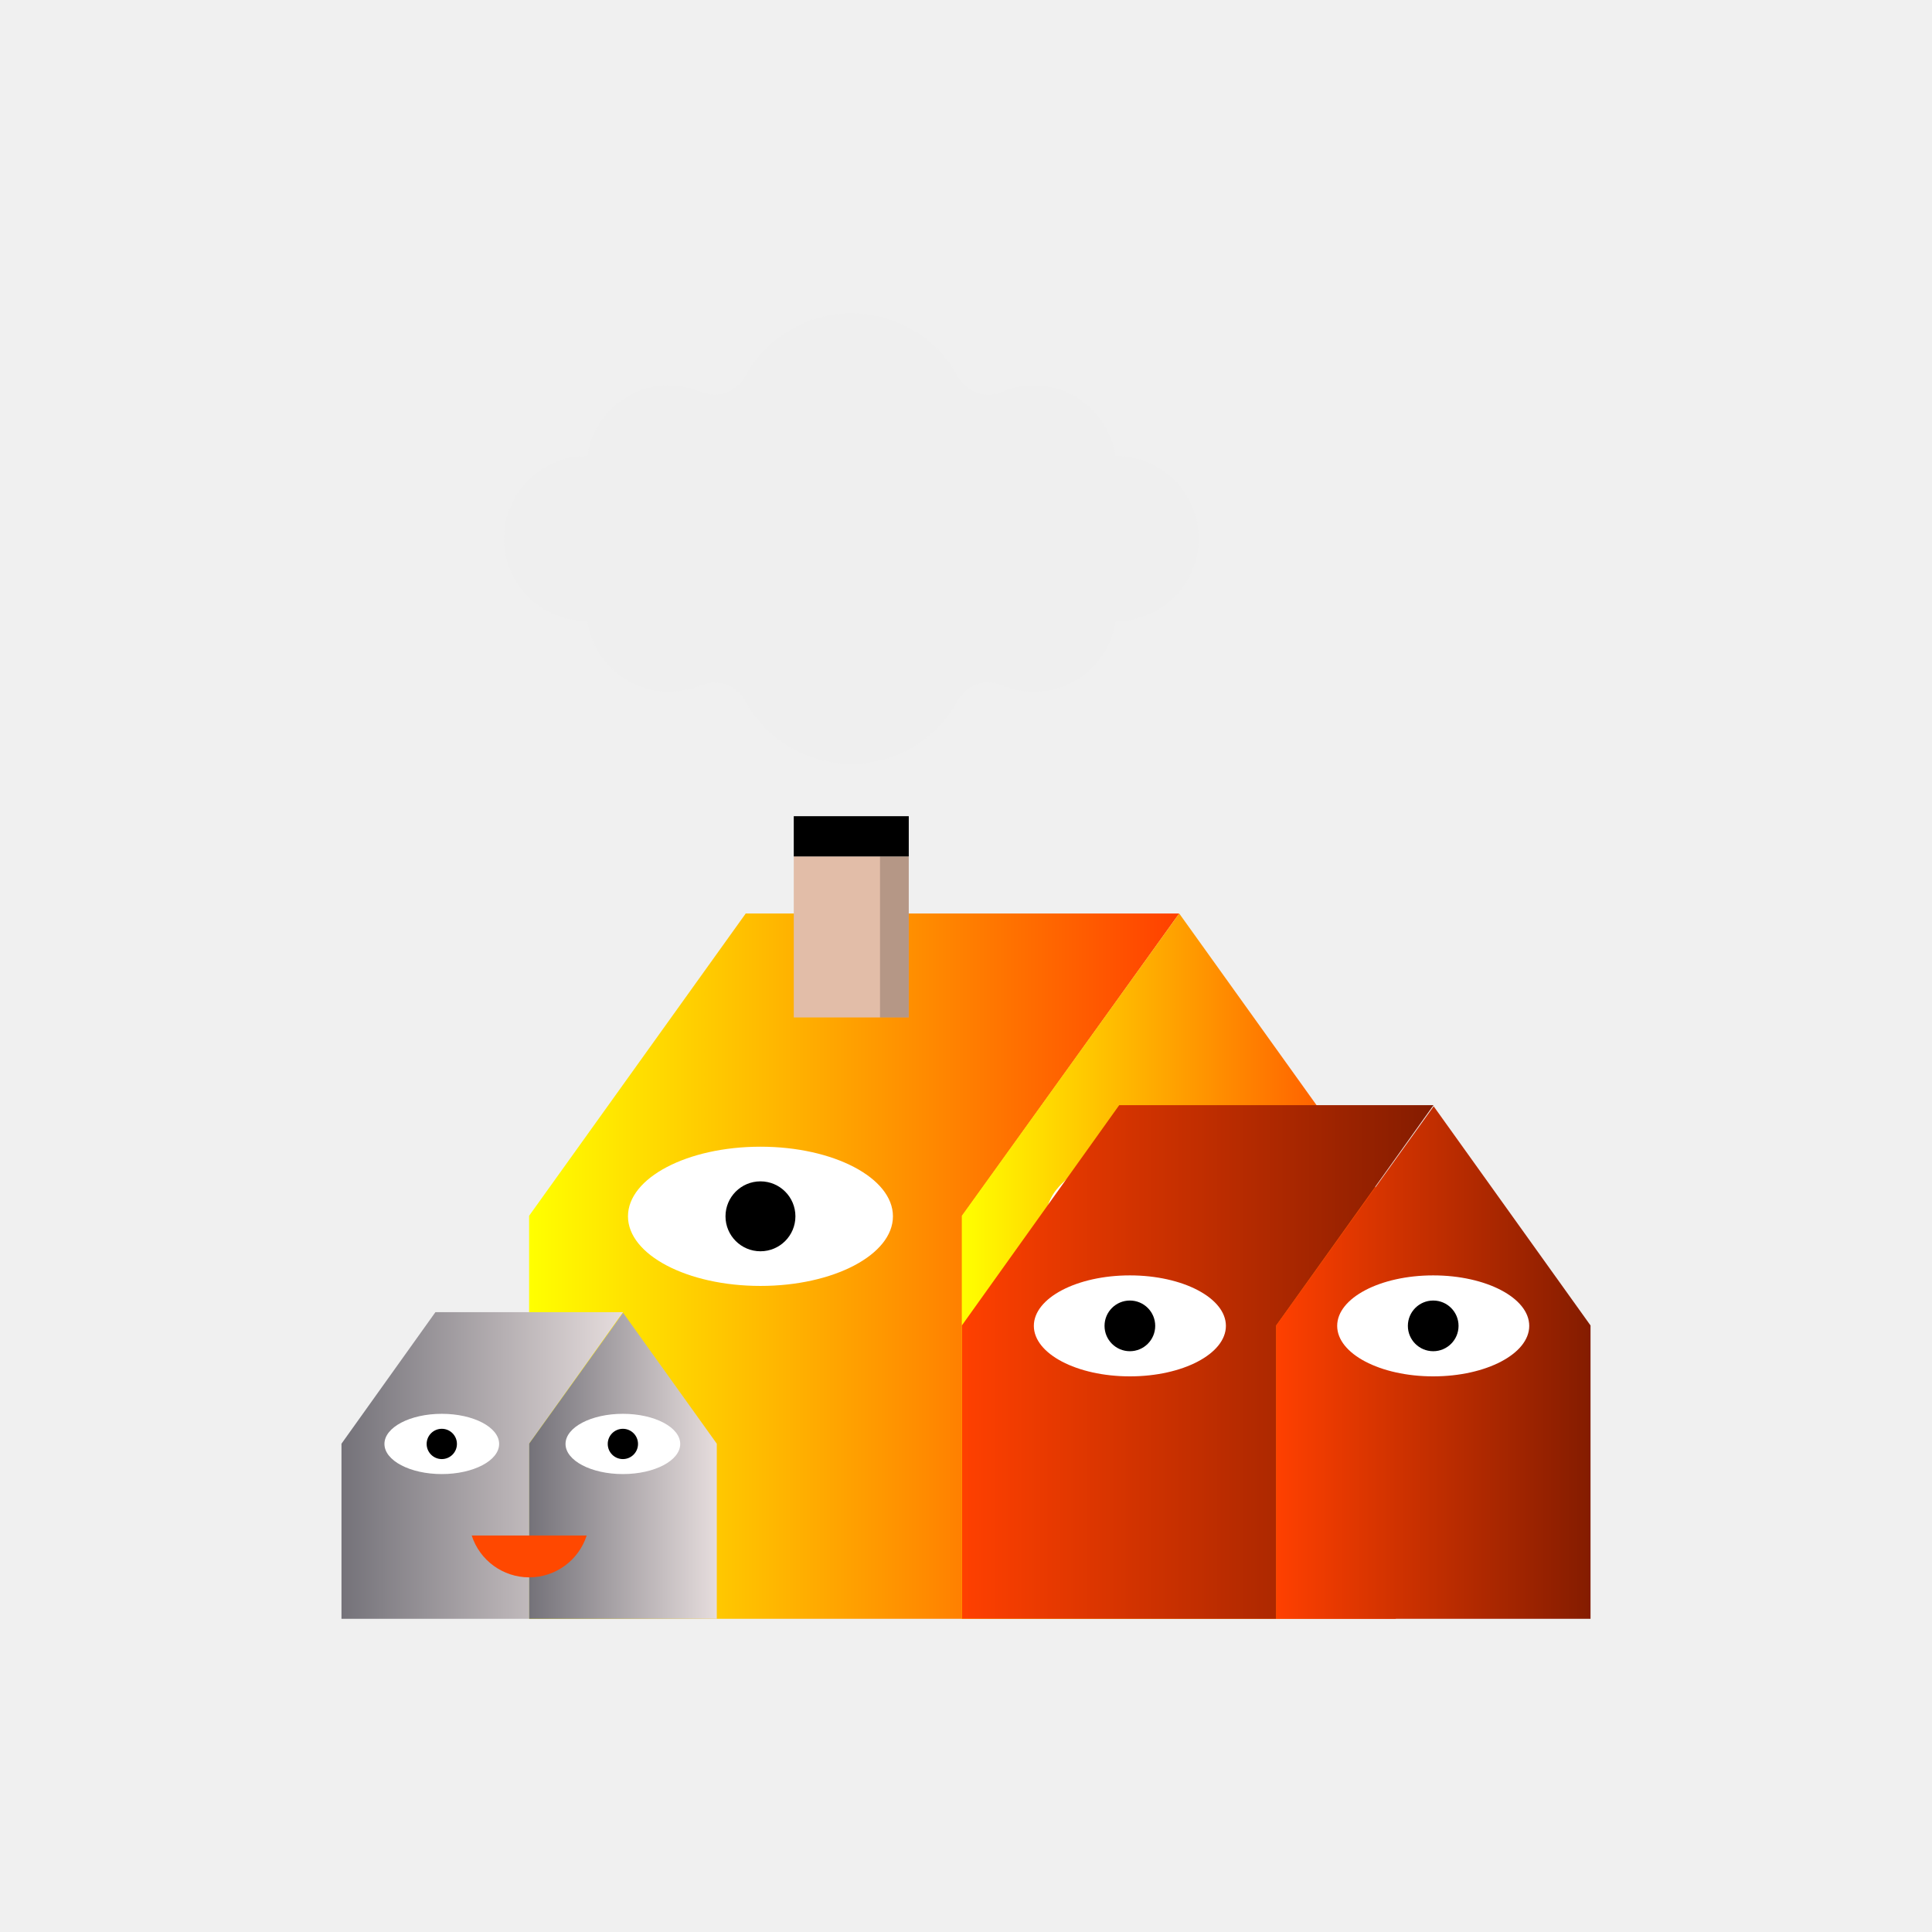
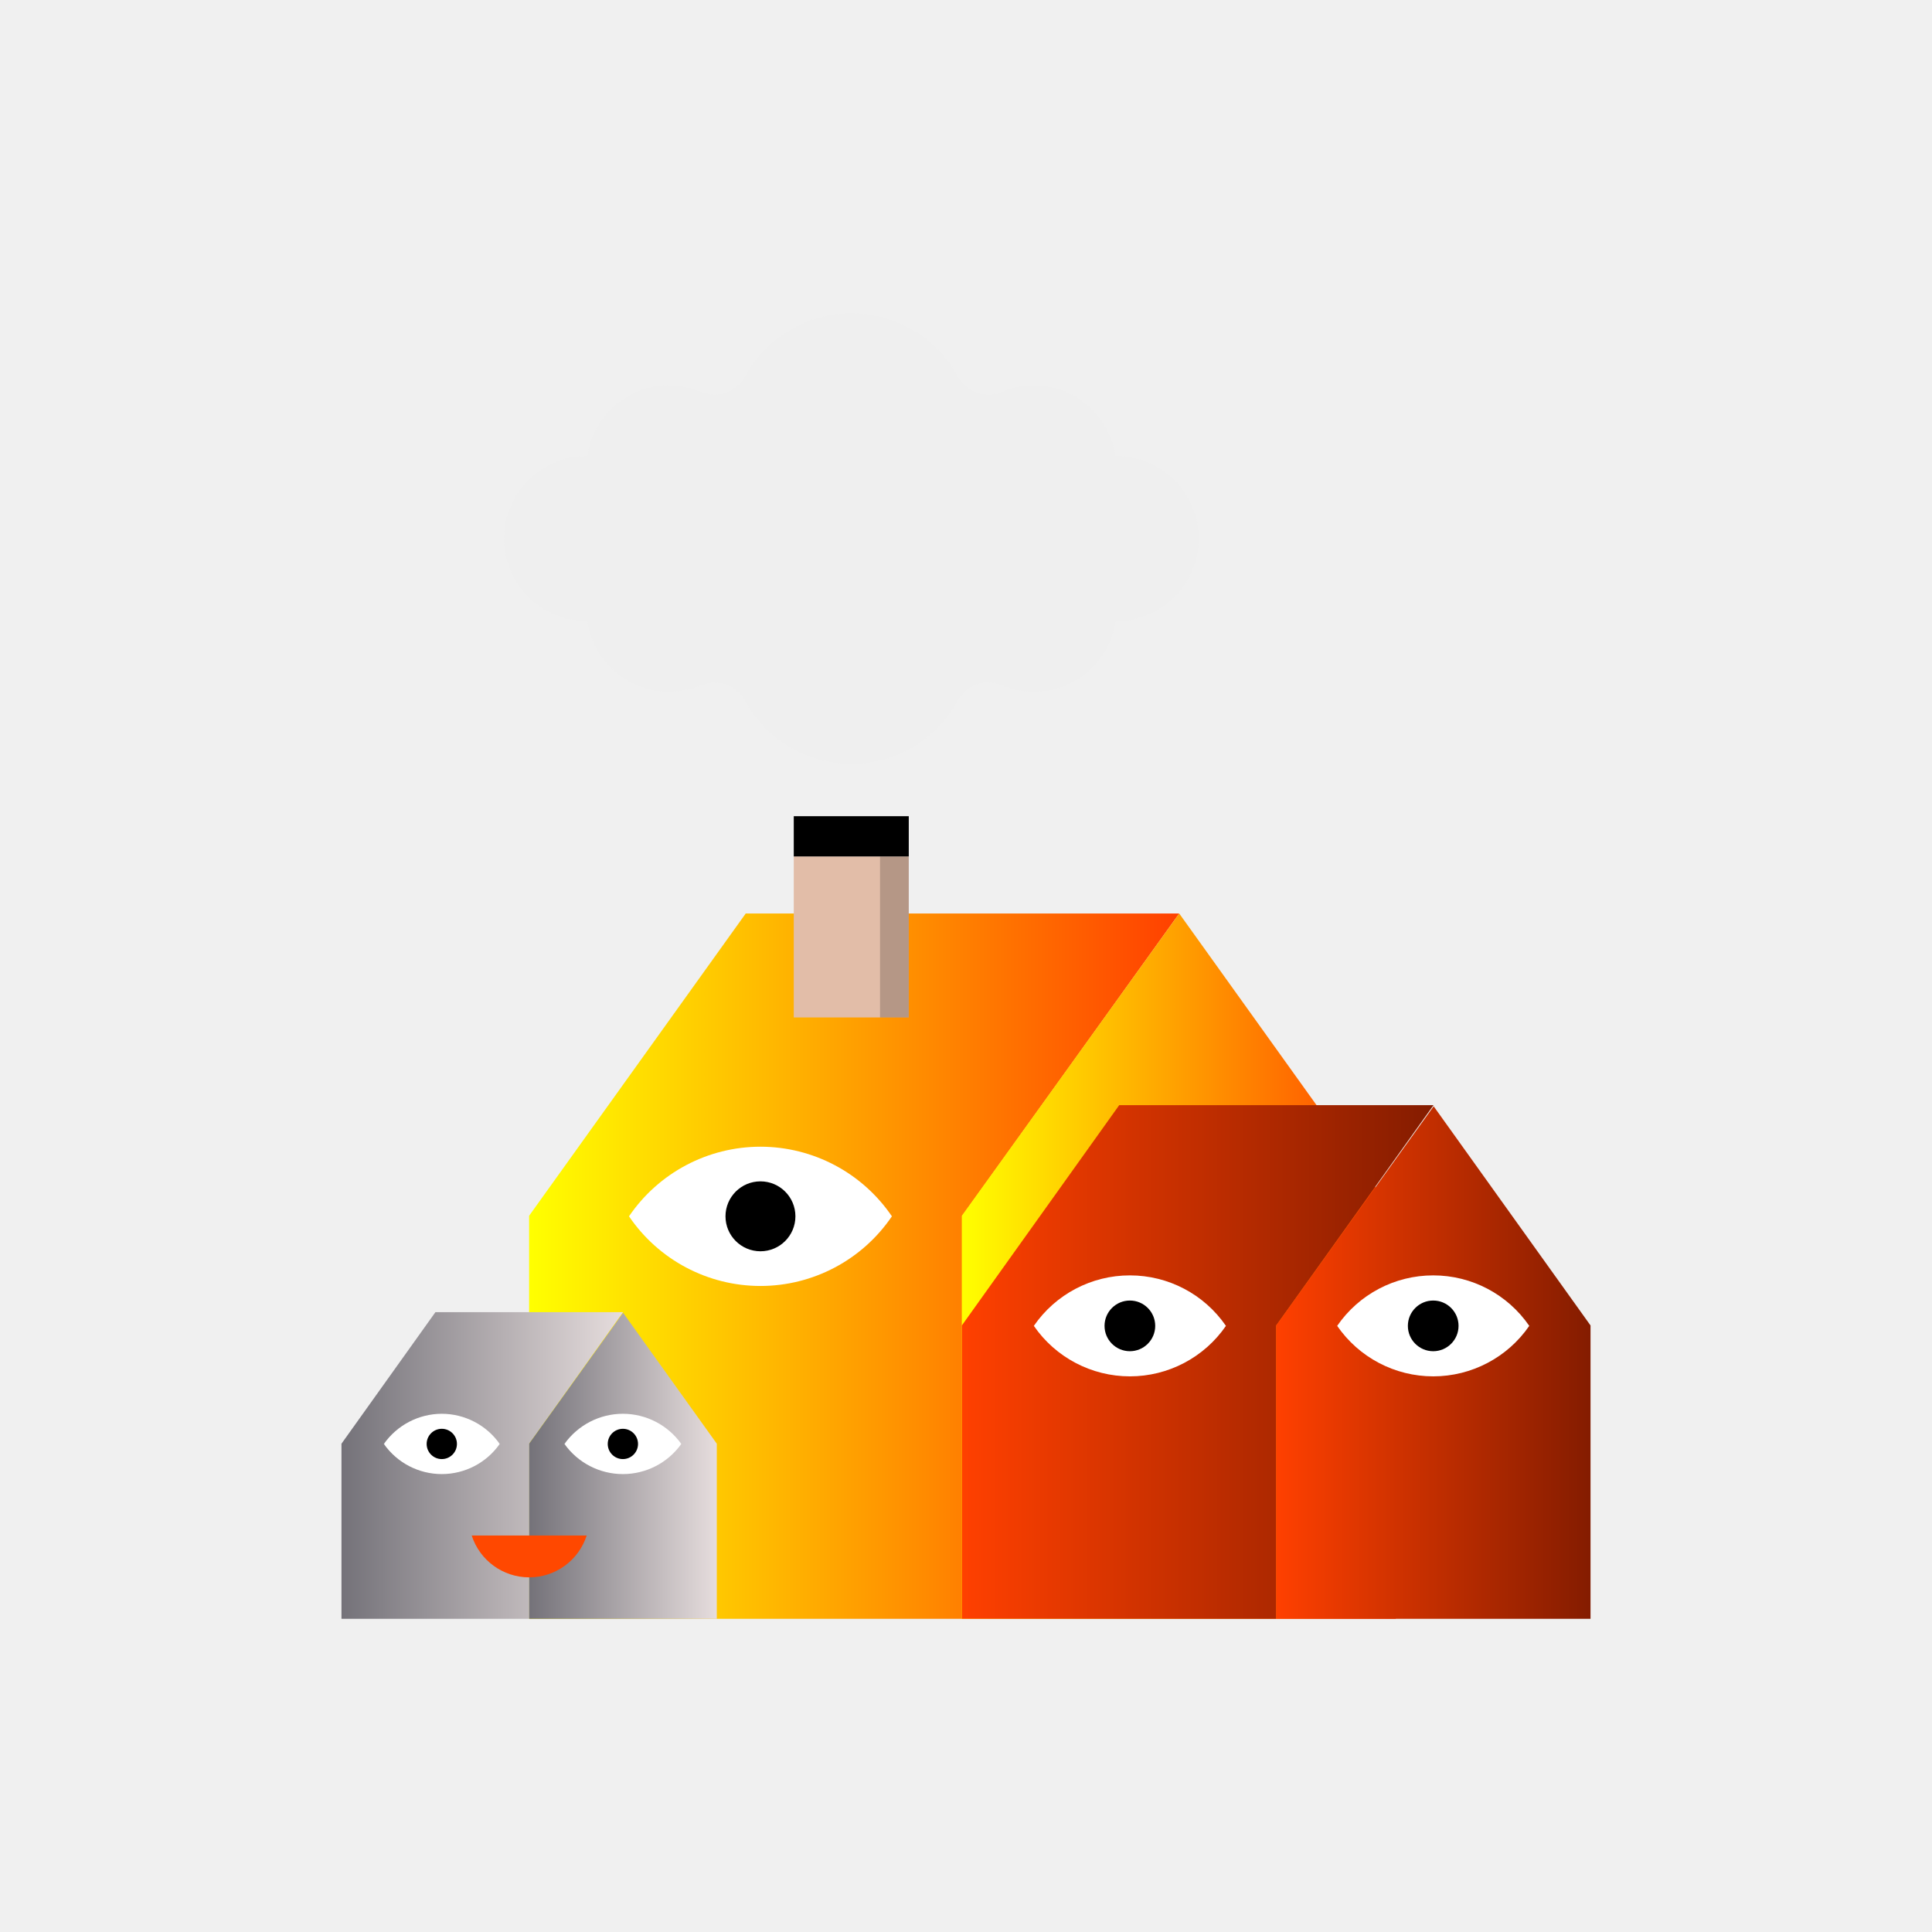
<svg xmlns="http://www.w3.org/2000/svg" xmlns:xlink="http://www.w3.org/1999/xlink" viewBox="0 0 504 504">
  <defs>
-     <style>.cls-1{isolation:isolate;}.cls-2{fill:#efefef;}.cls-3{fill:url(#linear-gradient);}.cls-4{fill:url(#linear-gradient-2);}.cls-5{fill:#fff;}.cls-6{fill:#e2bda8;}.cls-7{fill:#ccc;mix-blend-mode:multiply;}.cls-8{fill:url(#linear-gradient-3);}.cls-9{fill:url(#linear-gradient-4);}.cls-10{fill:url(#linear-gradient-5);}.cls-11{fill:url(#linear-gradient-6);}.cls-12{fill:#ff4800;}</style>
+     <style>.cls-1{isolation:isolate;}.cls-2{fill:#efefef;}.cls-3{fill:url(#linear-gradient);}.cls-4{fill:url(#linear-gradient-2);}.cls-5{fill:#e2bda8;}.cls-6{fill:#ccc;mix-blend-mode:multiply;}.cls-7{fill:url(#linear-gradient-3);}.cls-8{fill:url(#linear-gradient-4);}.cls-9{fill:url(#linear-gradient-5);}.cls-10{fill:url(#linear-gradient-6);}.cls-11{fill:#ff4800;}.cls-12{fill:#fff;}</style>
    <linearGradient id="linear-gradient" x1="138.03" y1="330.3" x2="307.62" y2="330.3" gradientUnits="userSpaceOnUse">
      <stop offset="0" stop-color="#ff0" />
      <stop offset="1" stop-color="#ff4000" />
    </linearGradient>
    <linearGradient id="linear-gradient-2" x1="250.91" y1="330.3" x2="364.12" y2="330.3" xlink:href="#linear-gradient" />
    <linearGradient id="linear-gradient-3" x1="250.92" y1="355.3" x2="373.96" y2="355.3" gradientUnits="userSpaceOnUse">
      <stop offset="0" stop-color="#ff4000" />
      <stop offset="1" stop-color="#841c00" />
    </linearGradient>
    <linearGradient id="linear-gradient-4" x1="332.92" y1="355.45" x2="414.92" y2="355.45" xlink:href="#linear-gradient-3" />
    <linearGradient id="linear-gradient-5" x1="89.08" y1="382.3" x2="162.54" y2="382.3" gradientUnits="userSpaceOnUse">
      <stop offset="0" stop-color="#747279" />
      <stop offset="1" stop-color="#e6dddd" />
    </linearGradient>
    <linearGradient id="linear-gradient-6" x1="138.03" y1="382.39" x2="186.99" y2="382.39" xlink:href="#linear-gradient-5" />
  </defs>
  <g class="cls-1">
    <g id="Layer_1" data-name="Layer 1">
      <path class="cls-2" d="M291.16,119H291a21.52,21.52,0,0,0-29.64-16.77,9,9,0,0,1-11.45-4,31.64,31.64,0,0,0-55.57,0,9,9,0,0,1-11.45,4A21.52,21.52,0,0,0,153.2,119H153a21.5,21.5,0,0,0,0,43h.22a21.5,21.5,0,0,0,29.64,16.76,9,9,0,0,1,11.45,4,31.63,31.63,0,0,0,55.57,0,9,9,0,0,1,11.45-4A21.5,21.5,0,0,0,291,162h.21a21.5,21.5,0,1,0,0-43Z" />
      <polygon class="cls-3" points="307.62 238.3 194.54 238.3 138.03 317.16 138.03 422.3 251.03 422.3 251.03 317.16 307.62 238.3" />
      <polygon class="cls-4" points="364.12 317.16 307.62 238.3 250.91 317.16 250.91 422.3 364.12 422.3 364.12 317.16" />
-       <ellipse class="cls-5" cx="198.38" cy="317.3" rx="34.56" ry="18.16" />
+       <rect class="cls-5" x="207.07" y="223.42" width="30" height="42" />
+       <rect class="cls-6" x="229.57" y="223.42" width="7.5" height="42" />
+       <rect x="207.07" y="212.92" width="30" height="10.5" />
+       <polygon class="cls-7" points="373.96 288.3 291.97 288.3 250.92 345.77 250.92 422.3 332.92 422.3 332.92 345.77 373.96 288.3" />
+       <polygon class="cls-8" points="414.92 345.77 374 288.6 332.92 345.77 332.92 422.3 414.92 422.3 414.92 345.77" />
+       <polygon class="cls-9" points="162.54 342.3 113.59 342.3 89.08 376.62 89.08 422.3 138.03 422.3 138.03 376.62 162.54 342.3" />
+       <polygon class="cls-10" points="186.99 376.62 162.56 342.48 138.03 376.62 138.03 422.3 186.99 422.3 186.99 376.62" />
+       <path class="cls-11" d="M153.05,400.56a15.76,15.76,0,0,1-30,0Z" />
+       <path class="cls-12" d="M198.38,299.14a41.49,41.49,0,0,0-34.29,18.16,41.44,41.44,0,0,0,68.58,0A41.5,41.5,0,0,0,198.38,299.14Z" />
      <circle cx="198.38" cy="317.3" r="9.12" />
-       <ellipse class="cls-5" cx="307.52" cy="317.3" rx="34.56" ry="18.16" />
-       <circle cx="307.52" cy="317.3" r="9.12" />
-       <rect class="cls-6" x="207.07" y="223.42" width="30" height="42" />
-       <rect class="cls-7" x="229.57" y="223.42" width="7.5" height="42" />
-       <rect x="207.07" y="212.92" width="30" height="10.5" />
-       <polygon class="cls-8" points="373.96 288.3 291.97 288.3 250.92 345.77 250.92 422.3 332.92 422.3 332.92 345.77 373.96 288.3" />
-       <polygon class="cls-9" points="414.92 345.77 374 288.6 332.92 345.77 332.92 422.3 414.92 422.3 414.92 345.77" />
-       <ellipse class="cls-5" cx="294.75" cy="345.88" rx="25.05" ry="13.17" />
+       <path class="cls-12" d="M294.75,332.71a30.37,30.37,0,0,0-25.05,13.17,30.42,30.42,0,0,0,50.11,0A30.37,30.37,0,0,0,294.75,332.71Z" />
      <circle cx="294.75" cy="345.88" r="6.61" />
-       <ellipse class="cls-5" cx="373.88" cy="345.88" rx="25.05" ry="13.17" />
+       <path class="cls-12" d="M373.88,332.71a30.36,30.36,0,0,0-25.05,13.17,30.42,30.42,0,0,0,50.11,0A30.37,30.37,0,0,0,373.88,332.71Z" />
      <circle cx="373.88" cy="345.88" r="6.61" />
-       <polygon class="cls-10" points="162.54 342.3 113.59 342.3 89.08 376.62 89.08 422.3 138.03 422.3 138.03 376.62 162.54 342.3" />
-       <polygon class="cls-11" points="186.99 376.62 162.56 342.48 138.03 376.62 138.03 422.3 186.99 422.3 186.99 376.62" />
-       <ellipse class="cls-5" cx="115.25" cy="376.68" rx="14.96" ry="7.86" />
+       <path class="cls-12" d="M100.14,376.68a18.45,18.45,0,0,0,30.22,0Z" />
+       <path class="cls-12" d="M147.25,376.68a18.7,18.7,0,0,0,30.48,0Z" />
+       <path class="cls-12" d="M115.25,368.81a18.52,18.52,0,0,0-15.11,7.87l15.11,3.94,15.11-3.94A18.52,18.52,0,0,0,115.25,368.81Z" />
+       <path class="cls-12" d="M162.49,368.81a18.72,18.72,0,0,0-15.24,7.87l15.24,3.94,15.24-3.94A18.73,18.73,0,0,0,162.49,368.81Z" />
+       <circle cx="162.49" cy="376.68" r="3.95" />
      <circle cx="115.25" cy="376.68" r="3.95" />
-       <ellipse class="cls-5" cx="162.49" cy="376.68" rx="14.96" ry="7.86" />
-       <circle cx="162.49" cy="376.68" r="3.95" />
-       <path class="cls-12" d="M153.05,400.56a15.76,15.76,0,0,1-30,0Z" />
    </g>
  </g>
</svg>
